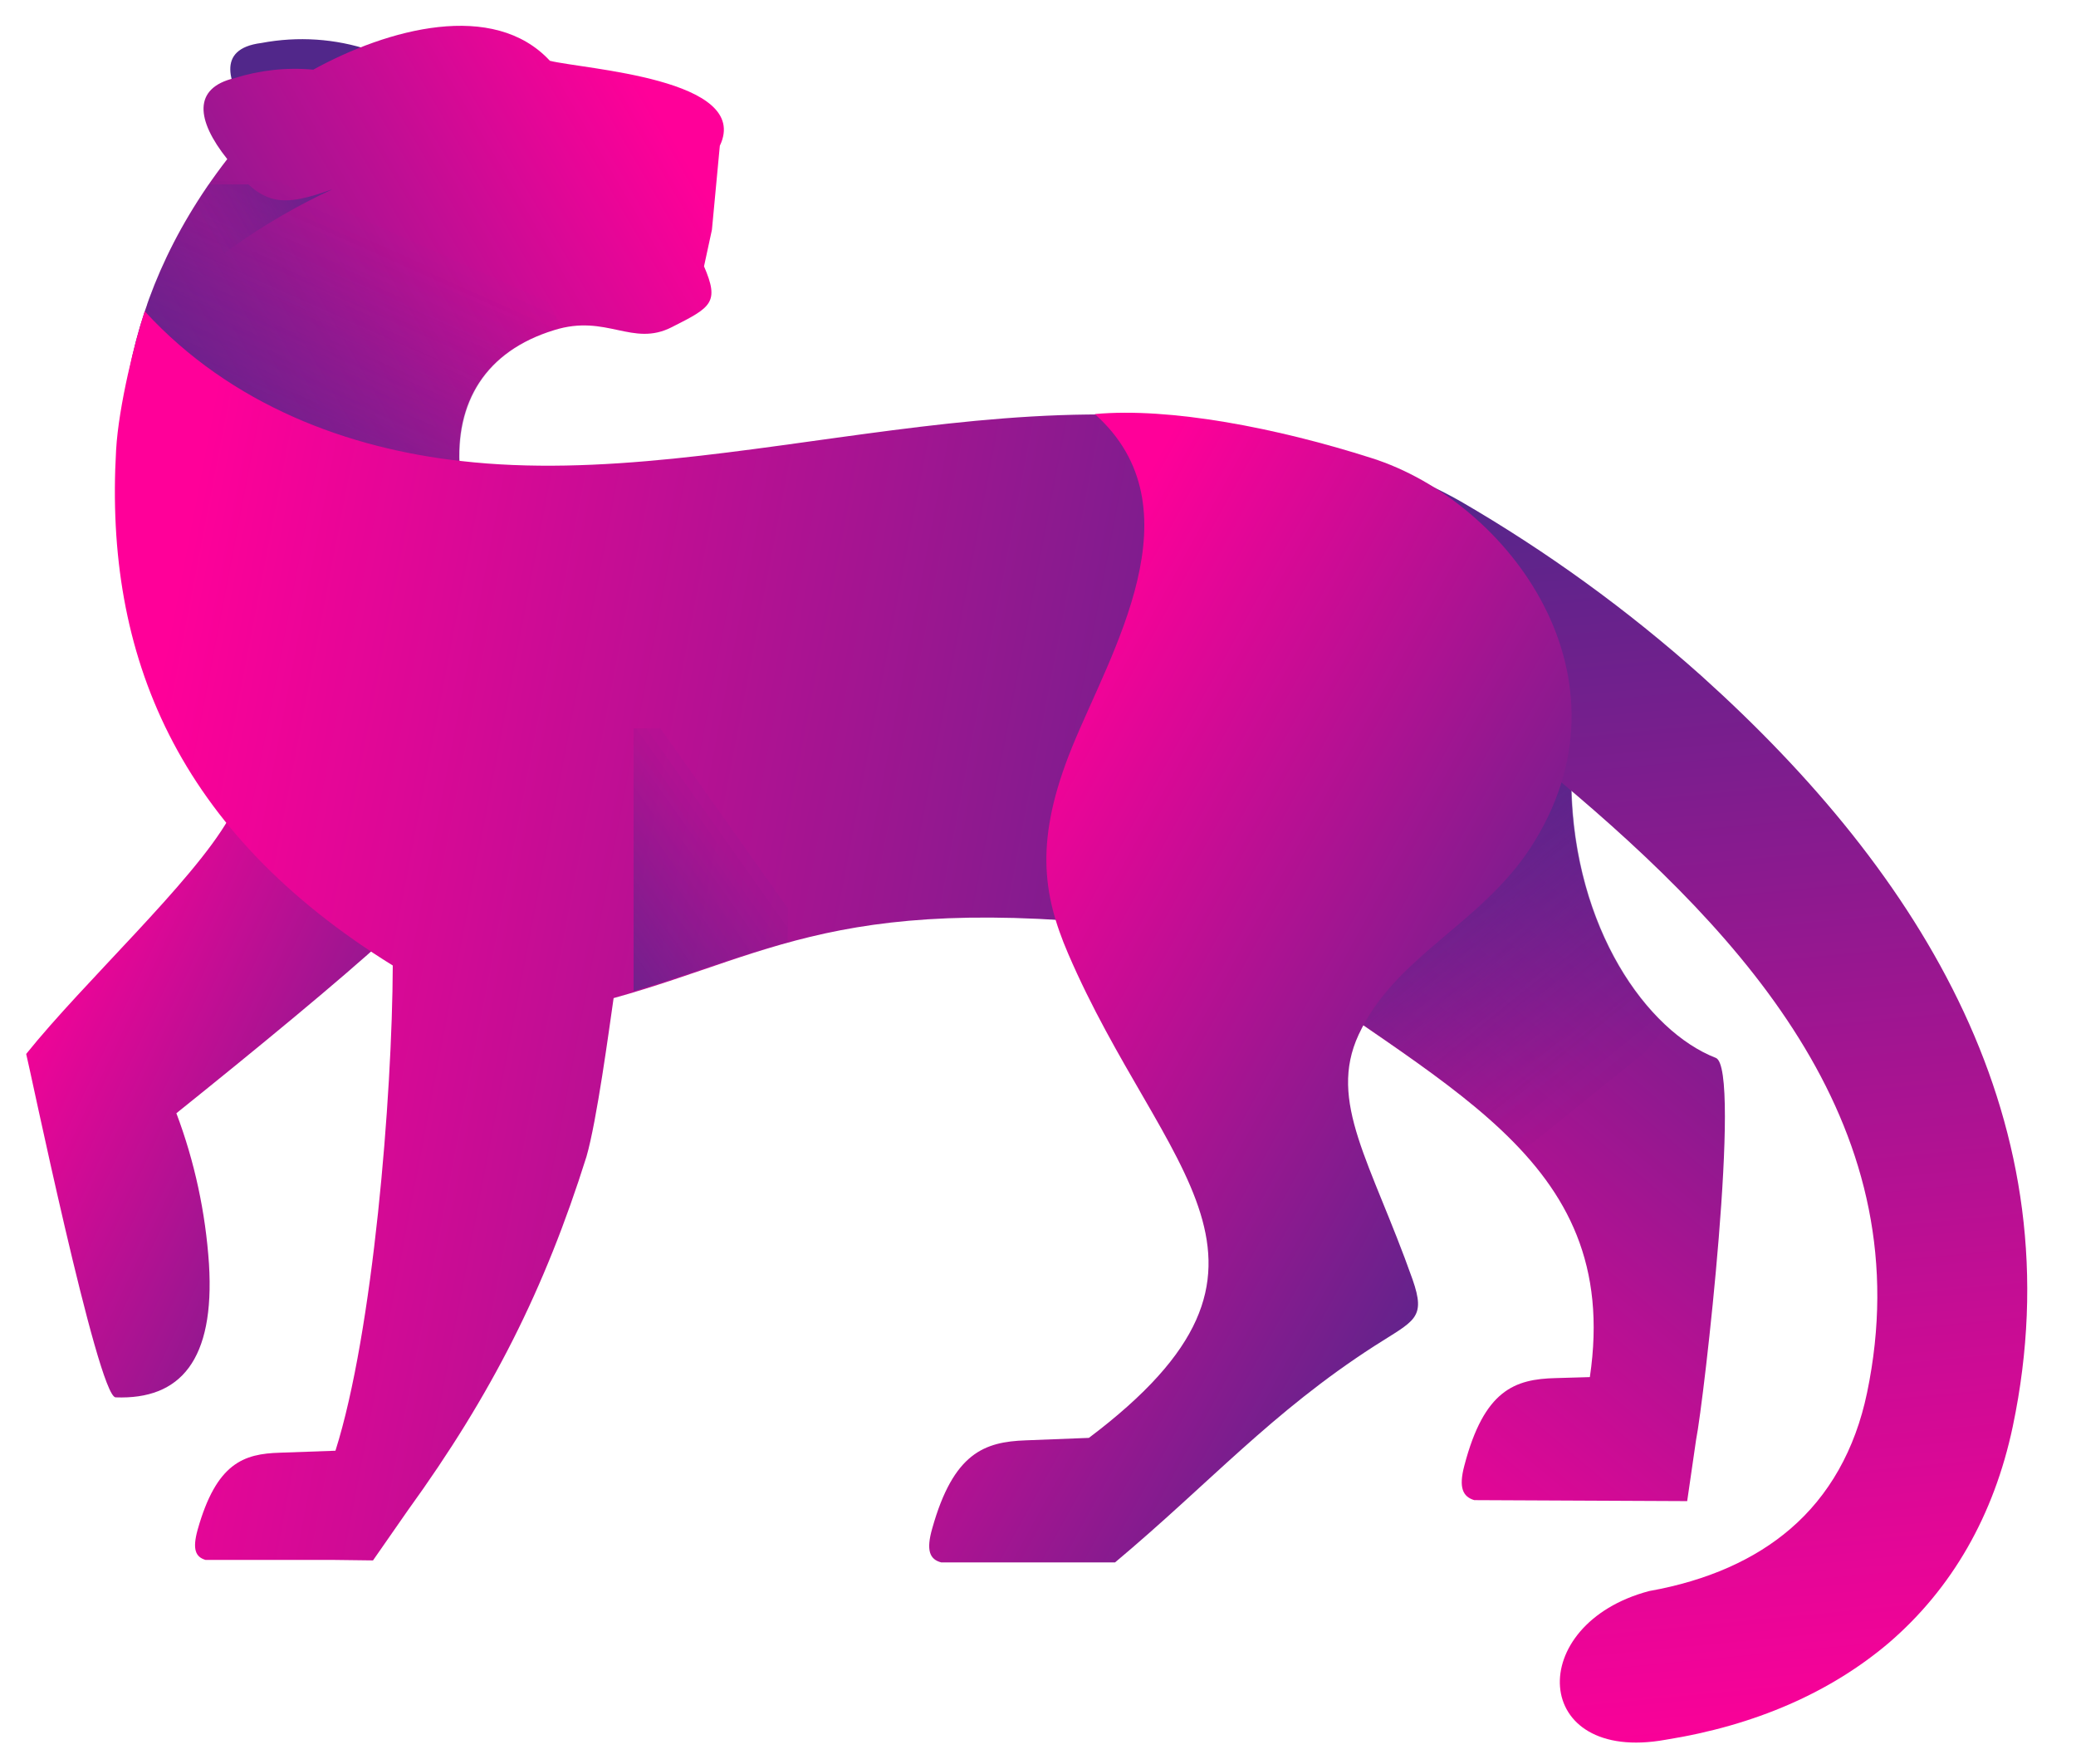
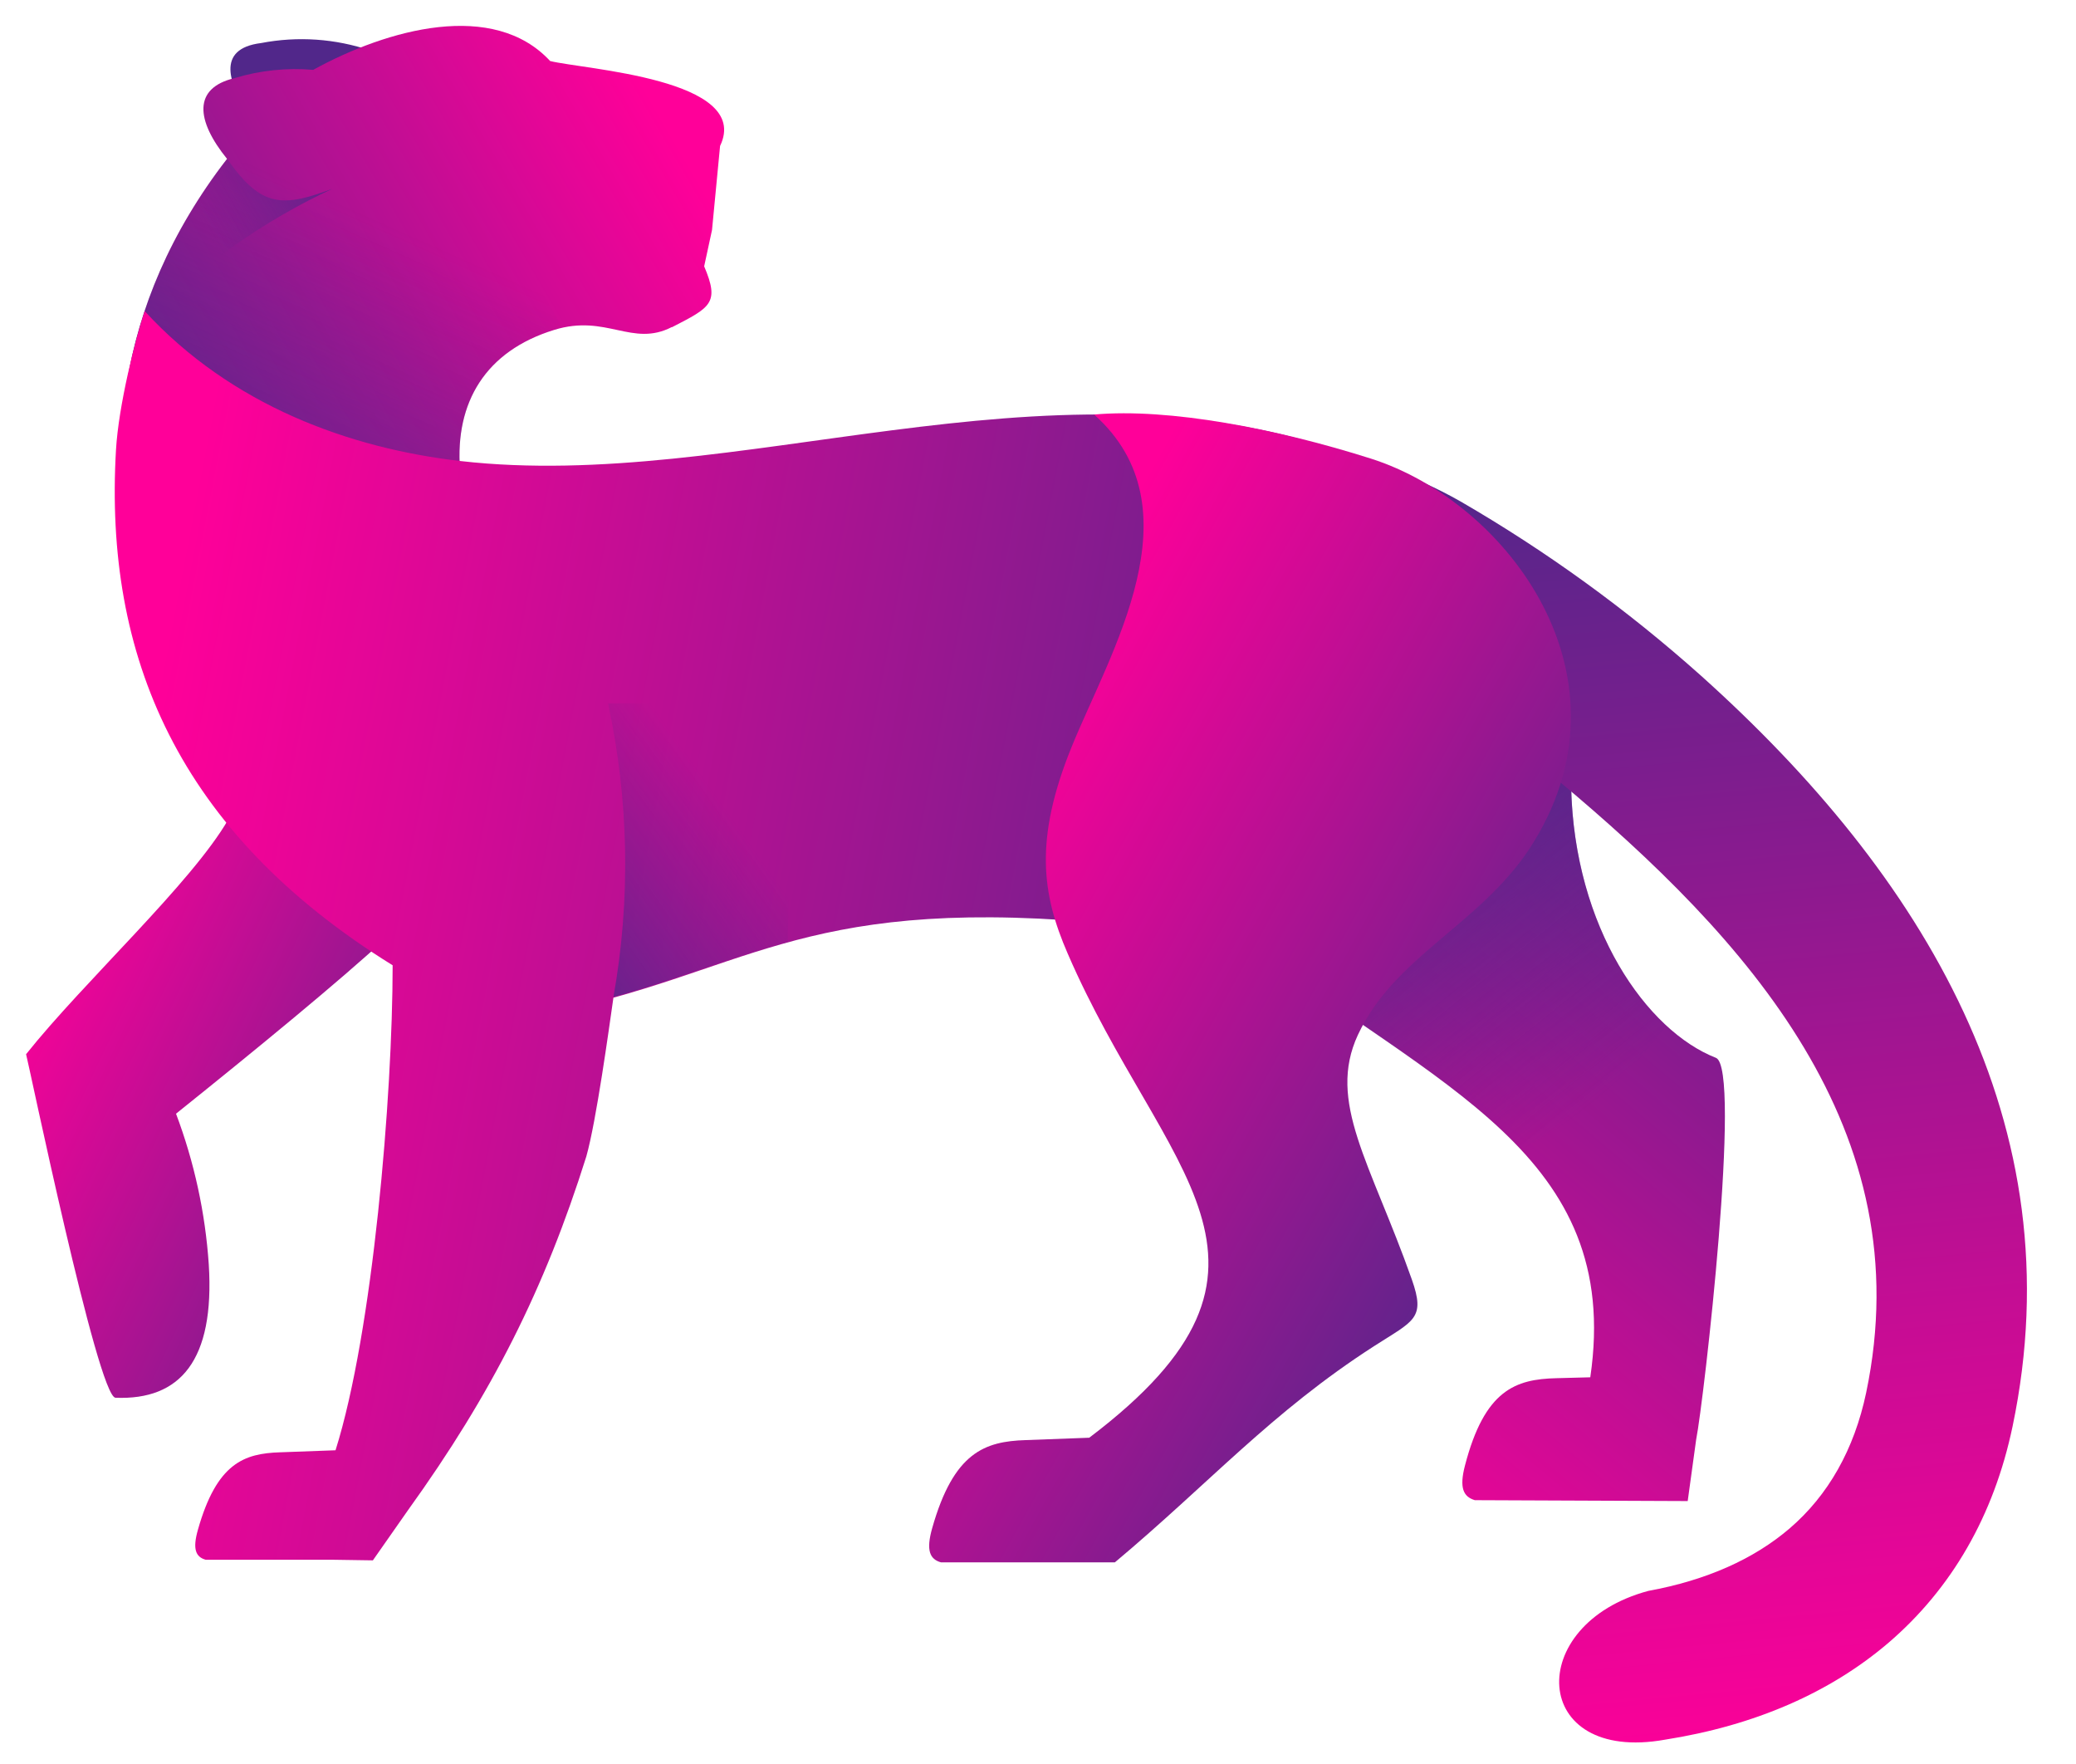
- <svg xmlns="http://www.w3.org/2000/svg" xmlns:xlink="http://www.w3.org/1999/xlink" version="1.1" id="Layer_1" x="0px" y="0px" viewBox="0 0 420.2 357" style="enable-background:new 0 0 420.2 357;" xml:space="preserve">
-   <style type="text/css">
- 	.st0{clip-path:url(#SVGID_2_);}
- 	.st1{fill:url(#SVGID_3_);}
- 	.st2{fill:#51278A;}
- 	.st3{clip-path:url(#SVGID_5_);}
- 	.st4{fill:url(#SVGID_6_);}
- 	.st5{filter:url(#Adobe_OpacityMaskFilter);}
- 	.st6{fill:url(#SVGID_7_);}
- 	.st7{opacity:0.3;mask:url(#l);}
- 	.st8{clip-path:url(#SVGID_9_);}
- 	.st9{fill:url(#SVGID_10_);}
- 	.st10{filter:url(#Adobe_OpacityMaskFilter_1_);}
- 	.st11{fill:url(#SVGID_11_);}
- 	.st12{opacity:0.58;mask:url(#o);}
- 	.st13{clip-path:url(#SVGID_13_);}
- 	.st14{fill:url(#SVGID_14_);}
- 	.st15{clip-path:url(#SVGID_16_);}
- 	.st16{fill:url(#SVGID_17_);}
- 	.st17{clip-path:url(#SVGID_19_);}
- 	.st18{fill:url(#SVGID_20_);}
- 	.st19{filter:url(#Adobe_OpacityMaskFilter_2_);}
- 	.st20{fill:url(#SVGID_21_);}
- 	.st21{mask:url(#w);}
- 	.st22{filter:url(#Adobe_OpacityMaskFilter_3_);}
- 	.st23{fill:url(#SVGID_22_);}
- 	.st24{mask:url(#x);}
- </style>
+ <svg xmlns="http://www.w3.org/2000/svg" xmlns:xlink="http://www.w3.org/1999/xlink" viewBox="0 0 420.23 356.97">
+   <defs>
+     <linearGradient id="a" x1="-148.23" y1="70.71" x2="-166.3" y2="30.2" gradientTransform="matrix(1, 0, 0, -1, 228.58, 116.96)" gradientUnits="userSpaceOnUse">
+       <stop offset="0" />
+       <stop offset="1" stop-color="#fff" />
+     </linearGradient>
+     <linearGradient id="b" x1="19.485" y1="-56.916" x2="-13.655" y2="-15.836" gradientTransform="matrix(1, 0, 0, -1, 303.13, 166.11)" xlink:href="#a" />
+     <linearGradient id="c" x1="-119.457" y1="-13.214" x2="-163.447" y2="-44.374" gradientTransform="matrix(1, 0, 0, -1, 268.56, 153.6)" xlink:href="#a" />
+     <linearGradient id="d" x1="-185.246" y1="47.634" x2="-158.226" y2="63.244" gradientTransform="matrix(1, 0, 0, -1, 229.94, 99.22)" xlink:href="#a" />
+     <clipPath id="e">
+       <path d="M108.58,124.85c-33.62,9.79-49.16-4.67-62.3,40.89-7.42,12.94-29.25,32.88-41,47.63.39,1.17,14.51,69.38,18.1,69.53,13.08.52,20.11-7.52,18.88-27a106.85,106.85,0,0,0-6.63-30.49c16.22-13,33.14-26.89,42.6-35.62-9.65-42.38-1.36-35.17,30.35-64.94" fill="none" />
+     </clipPath>
+     <linearGradient id="f" x1="9.769" y1="178.399" x2="110.809" y2="130.839" gradientTransform="matrix(1, 0, 0, -1, 0, 358)" gradientUnits="userSpaceOnUse">
+       <stop offset="0" stop-color="#f09" />
+       <stop offset="1" stop-color="#51278a" />
+     </linearGradient>
+     <clipPath id="g">
+       <path d="M136,66.24c7.86-4.05,9.71-4.87,6.54-12.34l1.59-7.36,1.63-17c6.52-13.6-27.74-15.51-34.4-17.19C99.94,0,78.53,5.81,63.39,14.14a42.27,42.27,0,0,0-15.91,1.67c-8.45,2-7.84,8.53-1.52,16.35-46,59.4-9.5,127.85,28.45,153-6.43-14.87,55.05-28.65,42.74-42.78-29.66-34.06-32.8-67.07-4.94-75.62,10.57-3.24,15.76,3.57,23.79-.57" fill="none" />
+     </clipPath>
+     <linearGradient id="h" x1="149.201" y1="308.068" x2="26.641" y2="236.538" xlink:href="#f" />
+     <mask id="i" x="24.469" y="31.47" width="89.251" height="80" maskUnits="userSpaceOnUse">
+       <rect x="24.49" y="31.47" width="89.22" height="80" fill="url(#a)" />
+     </mask>
+     <clipPath id="j">
+       <path d="M343.34,291.38c1.58-8,9.27-75.23,4-77.28-13.91-5.44-28.71-26.14-29.32-55-6.26-25.46,5.31,2.81-5.46-32.42-5.56-18.19-29.4-3.59-46.37-10.49-7.47-3-7-27-16.81-26.32-19.19,1.35-39.37,8.07-51.51,15.5,28.83,8.33,30.7,42.31,35.49,62.92,4.67,20.11,7.72,13.65,19.12,22.42,38.18,29.35,76.07,42.83,69.43,88.05l-6.85.18c-8.3.2-14.54,2.38-18.52,17.69-1.18,4.54-.32,6.3,2,7l43.09.18Z" fill="none" />
+     </clipPath>
+     <linearGradient id="k" x1="213.052" y1="87.849" x2="331.752" y2="228.389" xlink:href="#f" />
+     <mask id="l" x="208.28" y="89.89" width="129" height="142.76" maskUnits="userSpaceOnUse">
+       <rect x="208.31" y="89.89" width="128.97" height="142.76" fill="url(#b)" />
+     </mask>
+     <clipPath id="m">
+       <path d="M270.89,91.24l7.48,12.86-32.46,85.45c-73.56-10.67-87.75,3-121.74,12.38-.9,6.23-3.45,24.94-5.49,32.15-8.41,26.73-19.12,48-36.06,71.53l-7.14,10.2-8-.12H41.64c-2-.56-2.71-2.11-1.57-6.1,3.82-13.48,9.35-15.42,16.65-15.65l11.2-.41c7.56-24,11.55-71.64,11.56-98.16-43.57-27-58.43-62.71-56-104.32.52-9,3.89-22.36,5.81-28.08C46.78,82.03,70.74,90.75,93.28,93.32c55.84,6.36,117.92-22.3,177.61-2.11" fill="none" />
+     </clipPath>
+     <linearGradient id="n" x1="26.651" y1="192.214" x2="283.001" y2="143.044" xlink:href="#f" />
+     <clipPath id="o">
+       <path d="M286.28,130.38c-5.16-6.69-62.35-39.81-55.79-44.8,20.4,1.47,45.42,4.62,65.19,15.93a295,295,0,0,1,48.7,35.3c44.74,40.16,75.85,90.62,63,151.94-3.78,18-12.31,32.77-25.14,43.77-11.76,10.03-26.96,16.72-45.24,19.59-27.23,4.85-28.6-23.35-3.33-30.12,11.75-2.15,21.35-6.44,28.59-12.64,7.82-6.71,13.08-16,15.49-27.46,11.15-53.12-23.87-91.8-62.53-124.07-9.76-8.14-20.84-16.93-28.94-27.43" fill="none" />
+     </clipPath>
+     <linearGradient id="p" x1="335.575" y1="-3.23" x2="309.485" y2="267.35" xlink:href="#f" />
+     <clipPath id="q">
+       <path d="M220.45,290.99l-12.81.48c-8.3.26-14.59,2.46-18.94,17.81-1.29,4.54-.48,6.31,1.79,6.94h35.18c19.17-16.06,31.71-30.4,52.45-43.75,8.09-5.21,10.49-5.53,7.66-13.53-8.37-23.66-17.2-35.93-10.91-49.48,7.41-15.88,24.48-22.22,34.71-37.65,22.51-34.42-4.32-70.18-32.11-79-19.07-6.05-40.83-10.26-56-8.91,21.31,19,3.17,48.23-4.58,67.35-7.56,18.66-6,29.71-.76,41.76,19.28,44.56,50.82,62.84,4.33,98" fill="none" />
+     </clipPath>
+     <linearGradient id="r" x1="194.982" y1="194.315" x2="322.042" y2="124.315" xlink:href="#f" />
+     <mask id="s" x="123.07" y="142.34" width="37.21" height="59.47" maskUnits="userSpaceOnUse">
+       <rect x="123.07" y="142.34" width="37.21" height="59.47" fill="url(#c)" />
+     </mask>
+     <mask id="t" x="27.84" y="32.15" width="39.39" height="35.58" maskUnits="userSpaceOnUse">
+       <rect x="27.84" y="32.16" width="39.39" height="35.57" fill="url(#d)" />
+     </mask>
+   </defs>
  <g>
-     <g>
-       <defs>
-         <path id="SVGID_1_" d="M108.6,124.8c-33.6,9.8-49.2-4.7-62.3,40.9c-7.4,12.9-29.2,32.9-41,47.6c0.4,1.2,14.5,69.4,18.1,69.5     c13.1,0.5,20.1-7.5,18.9-27c-0.7-10.4-2.9-20.7-6.6-30.5c16.2-13,33.1-26.9,42.6-35.6C68.6,147.4,76.9,154.6,108.6,124.8" />
-       </defs>
-       <clipPath id="SVGID_2_">
-         <use xlink:href="#SVGID_1_" style="overflow:visible;" />
-       </clipPath>
-       <g class="st0">
-         <linearGradient id="SVGID_3_" gradientUnits="userSpaceOnUse" x1="9.769" y1="178.399" x2="110.809" y2="130.839" gradientTransform="matrix(1 0 0 -1 0 358)">
-           <stop offset="0" style="stop-color:#FF0099" />
-           <stop offset="1" style="stop-color:#51278A" />
-         </linearGradient>
-         <rect x="5.3" y="120.2" class="st1" width="103.3" height="163.2" />
+     <g clip-path="url(#e)">
+       <rect x="5.28" y="120.18" width="103.3" height="163.24" fill="url(#f)" />
+     </g>
+     <path d="M52.87,8.71a43.26,43.26,0,0,1,22.14,1.53l6.85,20.12-8.3,2.12c-11.06,2.82-15.53,2.8-23.48-9.77-3.46-5.47-6.63-12.84,2.79-14" fill="#51278a" />
+     <g clip-path="url(#g)">
+       <rect width="152.24" height="185.17" fill="url(#h)" />
+     </g>
+     <g mask="url(#i)">
+       <g opacity="0.3">
+         <path d="M44.28,34.37c-18.81,25.53-22.69,52.6-18,77.1,11.62-5.86,26-9.33,41.56-9.33a98.45,98.45,0,0,1,27.44,3.8c-5.81-18.83-.54-33.81,16.94-39.17q.76-.23,1.5-.42C103.38,45.51,83.89,31.47,61.55,31.47a52.76,52.76,0,0,0-17.27,2.9" fill="#51278a" />
      </g>
    </g>
-     <path class="st2" d="M52.9,8.7c7.4-1.4,15-0.9,22.1,1.5l6.8,20.1l-8.3,2.1c-11.1,2.8-15.5,2.8-23.5-9.8   C46.6,17.2,43.4,9.9,52.9,8.7" />
-     <g>
-       <defs>
-         <path id="SVGID_4_" d="M136,66.2c7.9-4,9.7-4.9,6.5-12.3l1.6-7.4l1.6-17c6.5-13.6-27.7-15.5-34.4-17.2C99.9,0,78.5,5.8,63.4,14.1     c-5.4-0.5-10.8,0.1-15.9,1.7c-8.5,2-7.8,8.5-1.5,16.4C0,91.6,36.5,160,74.4,185.2c-6.4-14.9,55.1-28.6,42.7-42.8     c-29.7-34.1-32.8-67.1-4.9-75.6C122.8,63.5,128,70.3,136,66.2" />
-       </defs>
-       <clipPath id="SVGID_5_">
-         <use xlink:href="#SVGID_4_" style="overflow:visible;" />
-       </clipPath>
-       <g class="st3">
-         <linearGradient id="SVGID_6_" gradientUnits="userSpaceOnUse" x1="149.201" y1="308.068" x2="26.641" y2="236.538" gradientTransform="matrix(1 0 0 -1 0 358)">
-           <stop offset="0" style="stop-color:#FF0099" />
-           <stop offset="1" style="stop-color:#51278A" />
-         </linearGradient>
-         <rect class="st4" width="152.2" height="185.2" />
+     <g clip-path="url(#j)">
+       <rect x="197.88" y="89.22" width="154.73" height="214.59" fill="url(#k)" />
+     </g>
+     <g mask="url(#l)">
+       <g opacity="0.58">
+         <path d="M337.28,207.53c-10.18-9.41-18.78-26.57-19.24-48.39-6.26-25.46,5.31,2.81-5.46-32.42-5.56-18.19-29.4-3.59-46.37-10.49-7.47-3-7-27-16.81-26.32-3.45.24-6.93.66-10.39,1.22a83.78,83.78,0,0,0-30.73,19.05c19,12.62,20.94,40.36,25.07,58.14,4.67,20.11,7.72,13.65,19.12,22.42,21,16.13,41.87,27.46,55.33,41.9a81.82,81.82,0,0,0,29.48-25.11" fill="#51278a" />
      </g>
    </g>
-     <defs>
-       <filter id="Adobe_OpacityMaskFilter" filterUnits="userSpaceOnUse" x="24.5" y="31.5" width="89.3" height="80">
-         <feColorMatrix type="matrix" values="1 0 0 0 0  0 1 0 0 0  0 0 1 0 0  0 0 0 1 0" />
-       </filter>
-     </defs>
-     <mask maskUnits="userSpaceOnUse" x="24.5" y="31.5" width="89.3" height="80" id="l">
-       <g transform="translate(5.28 5.24)" class="st5">
-         <linearGradient id="SVGID_7_" gradientUnits="userSpaceOnUse" x1="-153.51" y1="65.47" x2="-171.58" y2="24.96" gradientTransform="matrix(1 0 0 -1 228.58 106.48)">
-           <stop offset="0" style="stop-color:#000000" />
-           <stop offset="1" style="stop-color:#FFFFFF" />
-         </linearGradient>
-         <rect x="19.2" y="26.2" class="st6" width="89.2" height="80" />
-       </g>
-     </mask>
-     <g class="st7">
-       <path class="st2" d="M44.3,34.4c-18.8,25.5-22.7,52.6-18,77.1c11.6-5.9,26-9.3,41.6-9.3c9.3,0,18.5,1.2,27.4,3.8    c-5.8-18.8-0.5-33.8,16.9-39.2c0.5-0.2,1-0.3,1.5-0.4c-10.3-20.8-29.8-34.9-52.2-34.9C55.7,31.5,49.8,32.4,44.3,34.4" />
+     <g clip-path="url(#m)">
+       <rect x="21.05" y="62.97" width="257.32" height="252.84" fill="url(#n)" />
    </g>
-     <g>
-       <defs>
-         <path id="SVGID_8_" d="M343.3,291.4c1.6-8,9.3-75.2,4-77.3c-13.9-5.4-28.7-26.1-29.3-55c-6.3-25.5,5.3,2.8-5.5-32.4     c-5.6-18.2-29.4-3.6-46.4-10.5c-7.5-3-7-27-16.8-26.3c-19.2,1.3-39.4,8.1-51.5,15.5c28.8,8.3,30.7,42.3,35.5,62.9     c4.7,20.1,7.7,13.6,19.1,22.4c38.2,29.4,76.1,42.8,69.4,88l-6.9,0.2c-8.3,0.2-14.5,2.4-18.5,17.7c-1.2,4.5-0.3,6.3,2,7l43.1,0.2     L343.3,291.4z" />
-       </defs>
-       <clipPath id="SVGID_9_">
-         <use xlink:href="#SVGID_8_" style="overflow:visible;" />
-       </clipPath>
-       <g class="st8">
-         <linearGradient id="SVGID_10_" gradientUnits="userSpaceOnUse" x1="213.052" y1="87.849" x2="331.752" y2="228.388" gradientTransform="matrix(1 0 0 -1 0 358)">
-           <stop offset="0" style="stop-color:#FF0099" />
-           <stop offset="1" style="stop-color:#51278A" />
-         </linearGradient>
-         <rect x="197.9" y="89.2" class="st9" width="154.7" height="214.6" />
-       </g>
+     <g clip-path="url(#o)">
+       <rect x="223.93" y="85.58" width="196.3" height="271.39" fill="url(#p)" />
    </g>
-     <defs>
-       <filter id="Adobe_OpacityMaskFilter_1_" filterUnits="userSpaceOnUse" x="208.3" y="89.9" width="129" height="142.7">
-         <feColorMatrix type="matrix" values="1 0 0 0 0  0 1 0 0 0  0 0 1 0 0  0 0 0 1 0" />
-       </filter>
-     </defs>
-     <mask maskUnits="userSpaceOnUse" x="208.3" y="89.9" width="129" height="142.7" id="o">
-       <g transform="translate(5.28 5.24)" class="st10">
-         <linearGradient id="SVGID_11_" gradientUnits="userSpaceOnUse" x1="14.205" y1="-62.156" x2="-18.935" y2="-21.076" gradientTransform="matrix(1 0 0 -1 303.13 155.63)">
-           <stop offset="0" style="stop-color:#000000" />
-           <stop offset="1" style="stop-color:#FFFFFF" />
-         </linearGradient>
-         <rect x="203" y="84.7" class="st11" width="129" height="142.8" />
-       </g>
-     </mask>
-     <g class="st12">
-       <path class="st2" d="M337.3,207.5c-10.2-9.4-18.8-26.6-19.2-48.4c-6.3-25.5,5.3,2.8-5.5-32.4c-5.6-18.2-29.4-3.6-46.4-10.5    c-7.5-3-7-27-16.8-26.3c-3.4,0.2-6.9,0.7-10.4,1.2c-11.5,4-22,10.5-30.7,19.1c19,12.6,20.9,40.4,25.1,58.1    c4.7,20.1,7.7,13.6,19.1,22.4c21,16.1,41.9,27.5,55.3,41.9C319.5,226.7,329.6,218.1,337.3,207.5" />
+     <g clip-path="url(#q)">
+       <rect x="187.42" y="82.53" width="144.67" height="233.68" fill="url(#r)" />
    </g>
-     <g>
-       <defs>
-         <path id="SVGID_12_" d="M270.9,91.2l7.5,12.9l-32.5,85.5c-73.6-10.7-87.8,3-121.7,12.4c-0.9,6.2-3.4,24.9-5.5,32.1     c-8.4,26.7-19.1,48-36.1,71.5l-7.1,10.2l-8-0.1H41.6c-2-0.6-2.7-2.1-1.6-6.1c3.8-13.5,9.3-15.4,16.7-15.6l11.2-0.4     c7.6-24,11.5-71.6,11.6-98.2c-43.6-27-58.4-62.7-56-104.3c0.5-9,3.9-22.4,5.8-28.1c17.5,19.1,41.4,27.8,64,30.3     C149.1,99.7,211.2,71,270.9,91.2" />
-       </defs>
-       <clipPath id="SVGID_13_">
-         <use xlink:href="#SVGID_12_" style="overflow:visible;" />
-       </clipPath>
-       <g class="st13">
-         <linearGradient id="SVGID_14_" gradientUnits="userSpaceOnUse" x1="26.651" y1="192.214" x2="283.001" y2="143.044" gradientTransform="matrix(1 0 0 -1 0 358)">
-           <stop offset="0" style="stop-color:#FF0099" />
-           <stop offset="1" style="stop-color:#51278A" />
-         </linearGradient>
-         <rect x="21" y="63" class="st14" width="257.3" height="252.8" />
-       </g>
+     <g mask="url(#s)">
+       <path d="M159.44,190.72c-12.53,3.26-21.51,7.29-35.27,11.09a153.3,153.3,0,0,0-1.1-59.47h37.21Z" fill="#51278a" />
    </g>
-     <g>
-       <defs>
-         <path id="SVGID_15_" d="M286.3,130.4c-5.2-6.7-62.4-39.8-55.8-44.8c20.4,1.5,45.4,4.6,65.2,15.9c17.4,10.1,33.7,21.9,48.7,35.3     c44.7,40.2,75.9,90.6,63,151.9c-3.8,18-12.3,32.8-25.1,43.8c-11.8,10-27,16.7-45.2,19.6c-27.2,4.9-28.6-23.4-3.3-30.1     c11.8-2.1,21.4-6.4,28.6-12.6c7.8-6.7,13.1-16,15.5-27.5c11.1-53.1-23.9-91.8-62.5-124.1C305.5,149.7,294.4,140.9,286.3,130.4" />
-       </defs>
-       <clipPath id="SVGID_16_">
-         <use xlink:href="#SVGID_15_" style="overflow:visible;" />
-       </clipPath>
-       <g class="st15">
-         <linearGradient id="SVGID_17_" gradientUnits="userSpaceOnUse" x1="335.575" y1="-3.23" x2="309.485" y2="267.351" gradientTransform="matrix(1 0 0 -1 0 358)">
-           <stop offset="0" style="stop-color:#FF0099" />
-           <stop offset="1" style="stop-color:#51278A" />
-         </linearGradient>
-         <rect x="223.9" y="85.6" class="st16" width="196.3" height="271.4" />
-       </g>
-     </g>
-     <g>
-       <defs>
-         <path id="SVGID_18_" d="M220.4,291l-12.8,0.5c-8.3,0.3-14.6,2.5-18.9,17.8c-1.3,4.5-0.5,6.3,1.8,6.9h35.2     c19.2-16.1,31.7-30.4,52.5-43.8c8.1-5.2,10.5-5.5,7.7-13.5c-8.4-23.7-17.2-35.9-10.9-49.5c7.4-15.9,24.5-22.2,34.7-37.7     c22.5-34.4-4.3-70.2-32.1-79c-19.1-6.1-40.8-10.3-56-8.9c21.3,19,3.2,48.2-4.6,67.4c-7.6,18.7-6,29.7-0.8,41.8     C235.4,237.6,267,255.9,220.4,291" />
-       </defs>
-       <clipPath id="SVGID_19_">
-         <use xlink:href="#SVGID_18_" style="overflow:visible;" />
-       </clipPath>
-       <g class="st17">
-         <linearGradient id="SVGID_20_" gradientUnits="userSpaceOnUse" x1="194.982" y1="194.315" x2="322.043" y2="124.314" gradientTransform="matrix(1 0 0 -1 0 358)">
-           <stop offset="0" style="stop-color:#FF0099" />
-           <stop offset="1" style="stop-color:#51278A" />
-         </linearGradient>
-         <rect x="187.4" y="82.5" class="st18" width="144.7" height="233.7" />
-       </g>
-     </g>
-     <defs>
-       <filter id="Adobe_OpacityMaskFilter_2_" filterUnits="userSpaceOnUse" x="123.1" y="142.3" width="37.2" height="59.5">
-         <feColorMatrix type="matrix" values="1 0 0 0 0  0 1 0 0 0  0 0 1 0 0  0 0 0 1 0" />
-       </filter>
-     </defs>
-     <mask maskUnits="userSpaceOnUse" x="123.1" y="142.3" width="37.2" height="59.5" id="w">
-       <g transform="translate(5.28 5.24)" class="st19">
-         <linearGradient id="SVGID_21_" gradientUnits="userSpaceOnUse" x1="-124.737" y1="-18.454" x2="-168.727" y2="-49.614" gradientTransform="matrix(1 0 0 -1 268.56 143.12)">
-           <stop offset="0" style="stop-color:#000000" />
-           <stop offset="1" style="stop-color:#FFFFFF" />
-         </linearGradient>
-         <rect x="117.8" y="137.1" class="st20" width="37.2" height="59.5" />
-       </g>
-     </mask>
-     <g class="st21">
-       <path class="st2" d="M159.4,190.7c-12.5,3.3-21.5,7.3-35.3,11.1c3.5-19.7,3.1-39.9-1.1-59.5h37.2L159.4,190.7z" />
-     </g>
-     <defs>
-       <filter id="Adobe_OpacityMaskFilter_3_" filterUnits="userSpaceOnUse" x="27.8" y="32.2" width="39.4" height="35.6">
-         <feColorMatrix type="matrix" values="1 0 0 0 0  0 1 0 0 0  0 0 1 0 0  0 0 0 1 0" />
-       </filter>
-     </defs>
-     <mask maskUnits="userSpaceOnUse" x="27.8" y="32.2" width="39.4" height="35.6" id="x">
-       <g transform="translate(5.28 5.24)" class="st22">
-         <linearGradient id="SVGID_22_" gradientUnits="userSpaceOnUse" x1="-190.526" y1="42.394" x2="-163.506" y2="58.004" gradientTransform="matrix(1 0 0 -1 229.94 88.74)">
-           <stop offset="0" style="stop-color:#000000" />
-           <stop offset="1" style="stop-color:#FFFFFF" />
-         </linearGradient>
-         <rect x="22.6" y="26.9" class="st23" width="39.4" height="35.6" />
-       </g>
-     </mask>
-     <g class="st24">
-       <path class="st2" d="M46,32.2c-8.3,10.6-14.5,22.6-18.1,35.6c10.3-13.2,26.8-23.7,39.4-29.5C57.4,41.8,53,42.2,46,32.2L46,32.2z" />
+     <g mask="url(#t)">
+       <path d="M45.96,32.16A102.25,102.25,0,0,0,27.84,67.73C38.17,54.55,54.65,44.07,67.22,38.24c-9.83,3.61-14.25,4-21.24-6.09Z" fill="#51278a" />
    </g>
  </g>
</svg>
